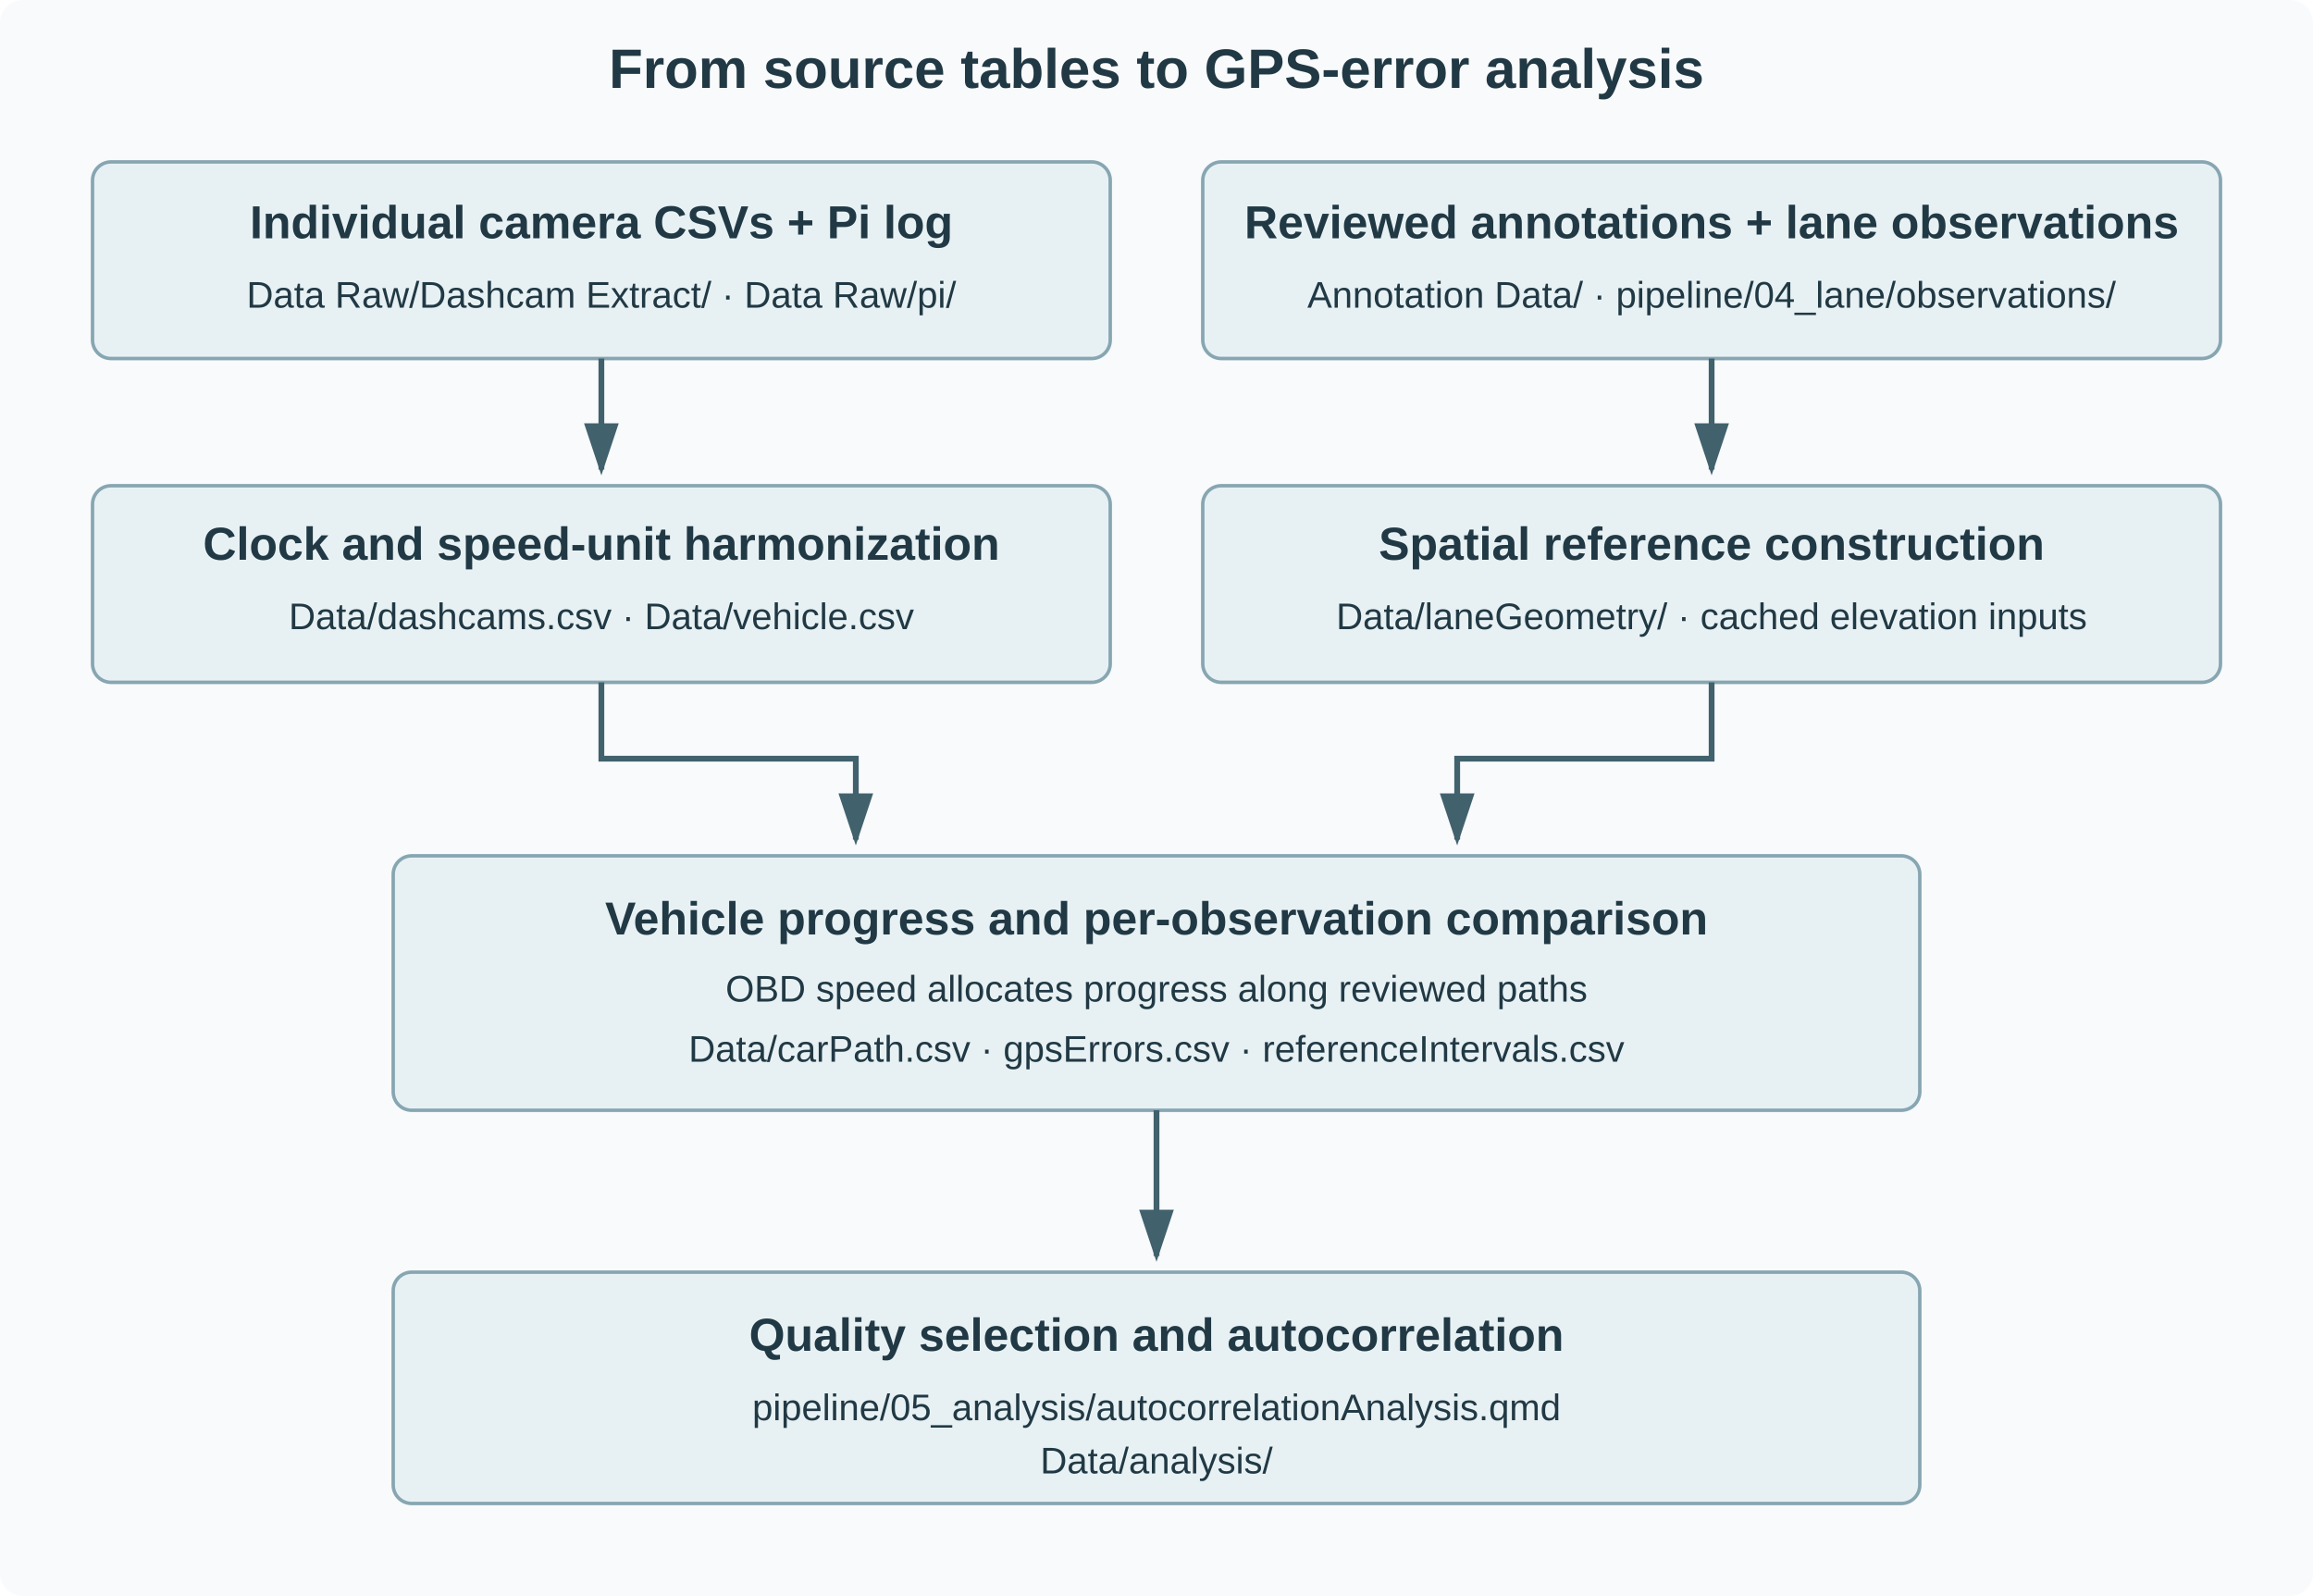
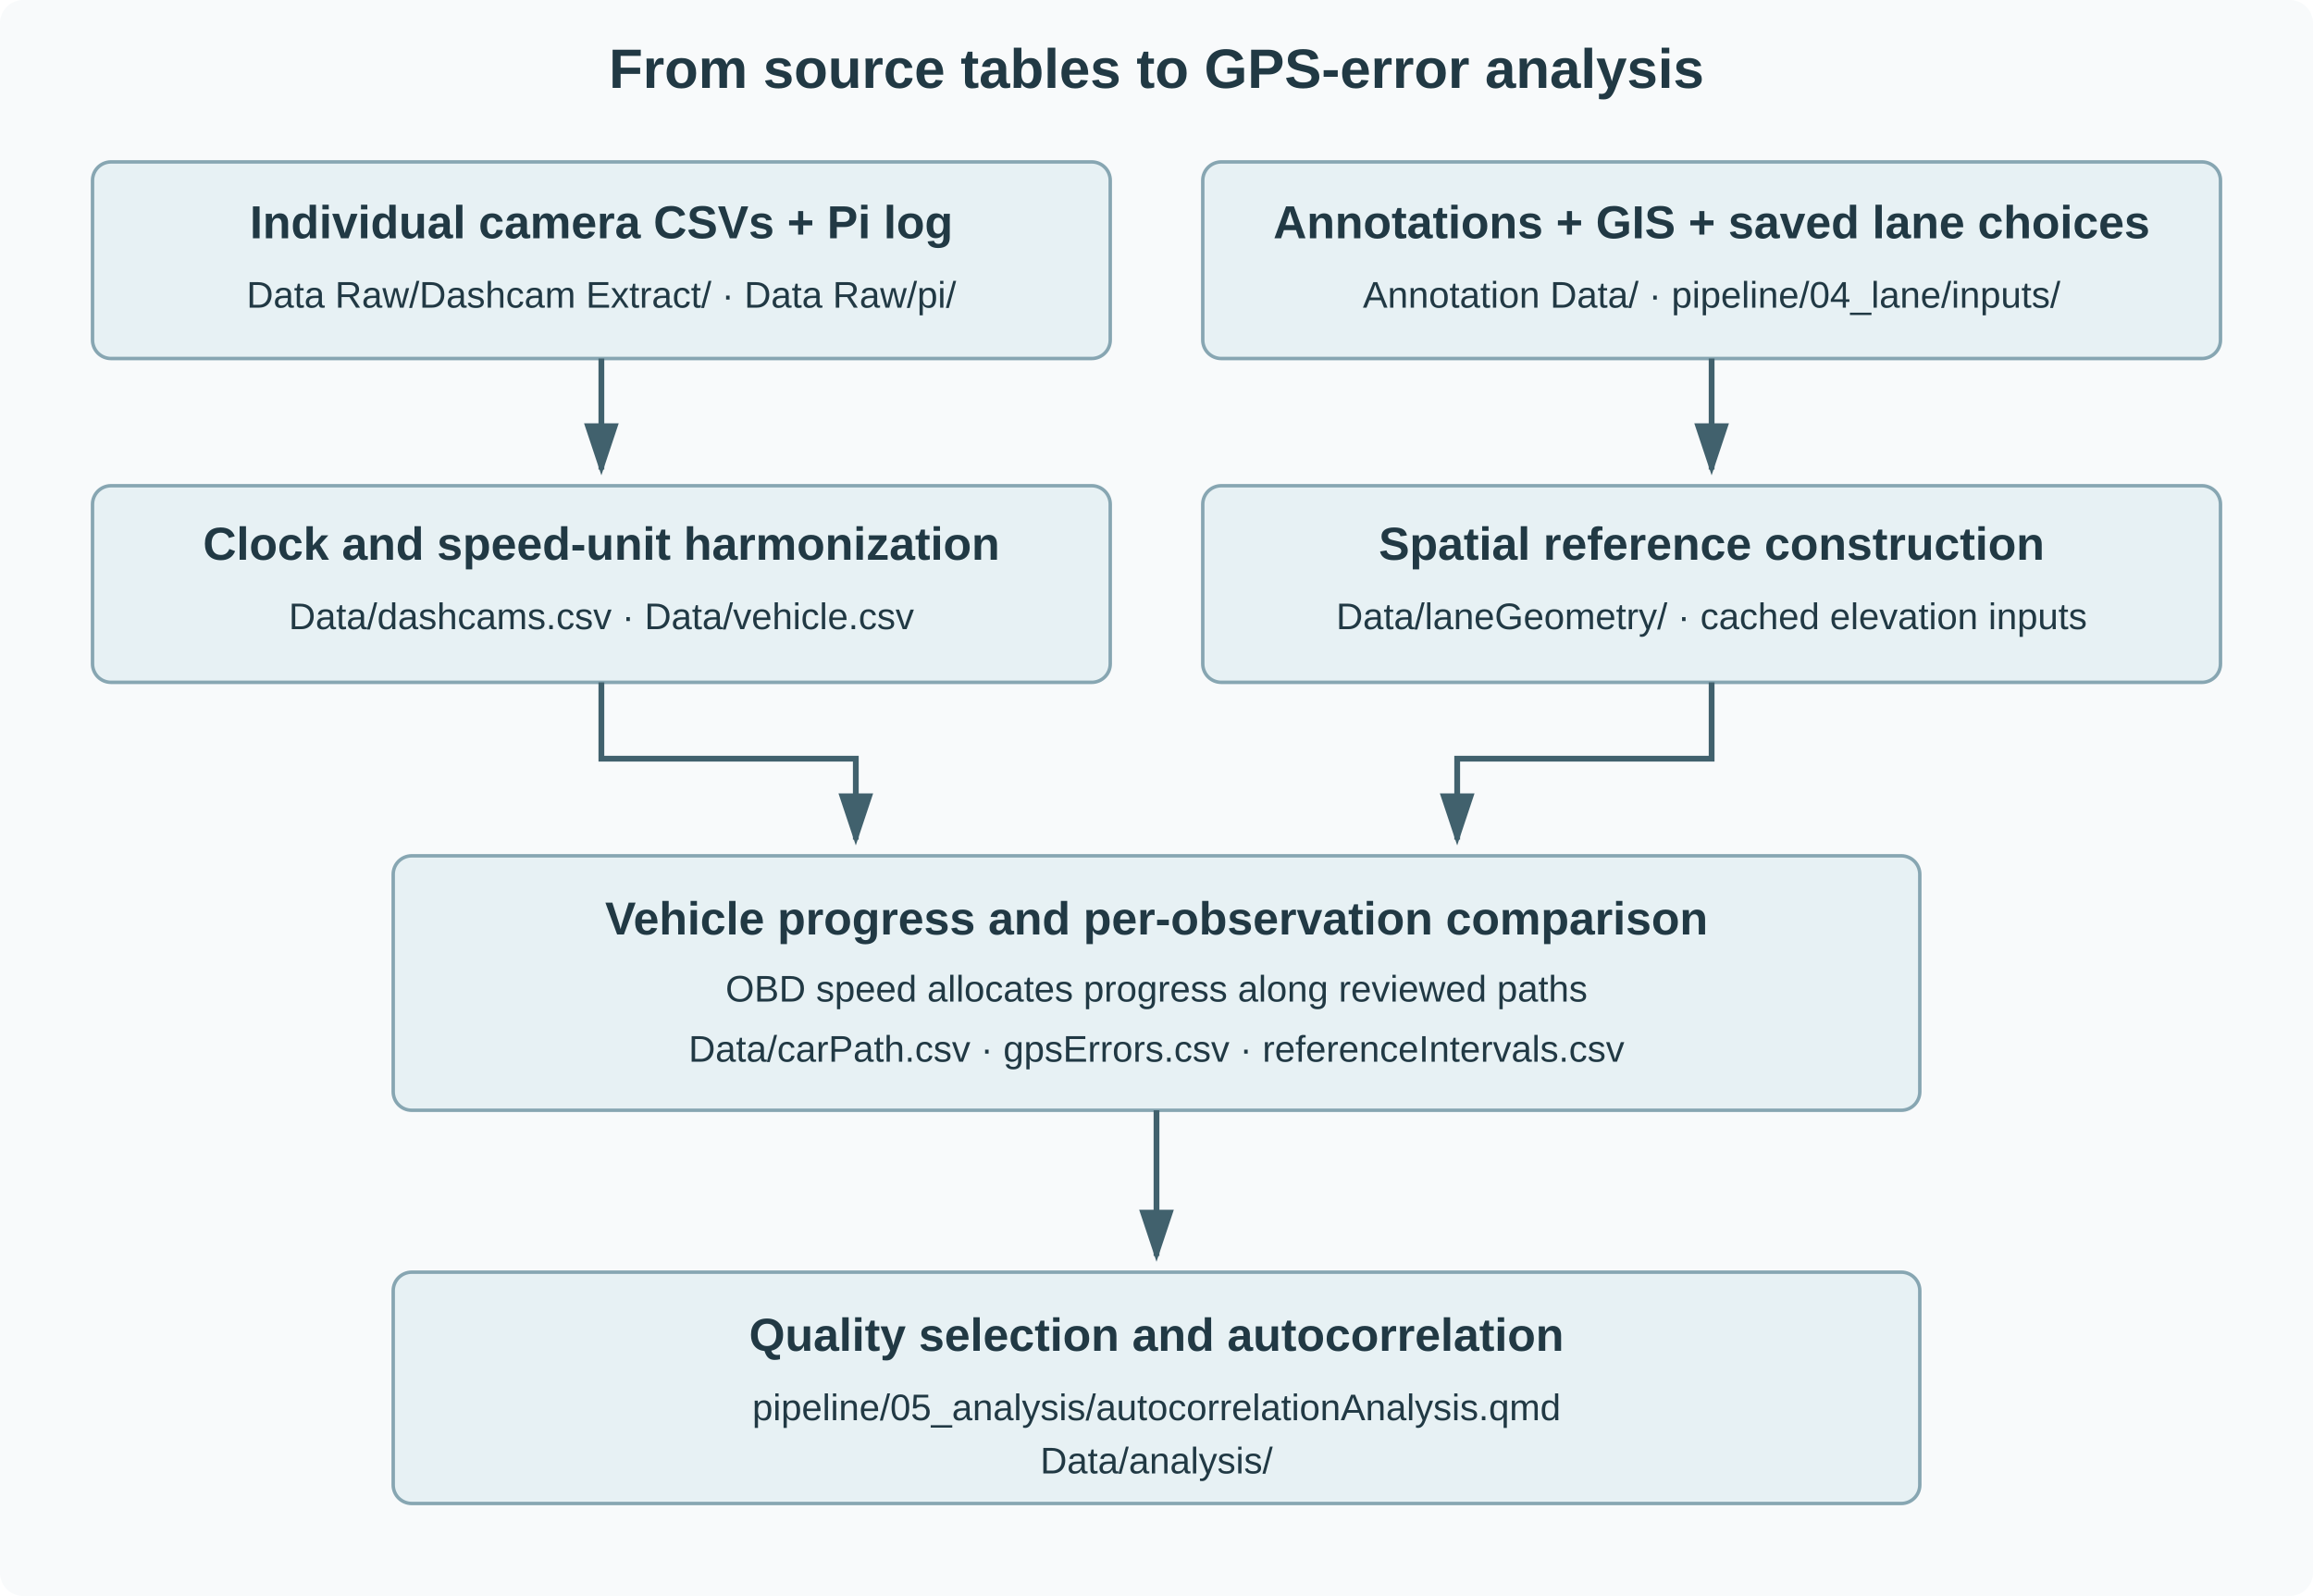
<svg xmlns="http://www.w3.org/2000/svg" width="1000" height="690" viewBox="0 0 1000 690" role="img" aria-labelledby="title desc">
  <defs>
    <marker id="arrow" markerWidth="10" markerHeight="10" refX="8" refY="3" orient="auto">
      <path d="M0,0 L0,6 L9,3 z" fill="#41616d" />
    </marker>
  </defs>
  <rect width="1000" height="690" fill="#f8fafb" rx="10" />
  <g font-family="Arial, sans-serif" fill="#213944" text-anchor="middle">
    <text x="500" y="38" font-size="24" font-weight="bold">From source tables to GPS-error analysis</text>
    <g fill="#e7f1f4" stroke="#87a6b2" stroke-width="1.5">
      <rect x="40" y="70" width="440" height="85" rx="8" />
      <rect x="520" y="70" width="440" height="85" rx="8" />
      <rect x="40" y="210" width="440" height="85" rx="8" />
      <rect x="520" y="210" width="440" height="85" rx="8" />
      <rect x="170" y="370" width="660" height="110" rx="8" />
      <rect x="170" y="550" width="660" height="100" rx="8" />
    </g>
    <g font-size="20" font-weight="bold">
      <text x="260" y="103">Individual camera CSVs + Pi log</text>
-       <text x="740" y="103">Reviewed annotations + lane observations</text>
+       <text x="740" y="103">Annotations + GIS + saved lane choices</text>
      <text x="260" y="242">Clock and speed-unit harmonization</text>
      <text x="740" y="242">Spatial reference construction</text>
      <text x="500" y="404">Vehicle progress and per-observation comparison</text>
      <text x="500" y="584">Quality selection and autocorrelation</text>
    </g>
    <g font-size="16">
      <text x="260" y="133">Data Raw/Dashcam Extract/ · Data Raw/pi/</text>
-       <text x="740" y="133">Annotation Data/ · pipeline/04_lane/observations/</text>
+       <text x="740" y="133">Annotation Data/ · pipeline/04_lane/inputs/</text>
      <text x="260" y="272">Data/dashcams.csv · Data/vehicle.csv</text>
      <text x="740" y="272">Data/laneGeometry/ · cached elevation inputs</text>
      <text x="500" y="433">OBD speed allocates progress along reviewed paths</text>
      <text x="500" y="459">Data/carPath.csv · gpsErrors.csv · referenceIntervals.csv</text>
      <text x="500" y="614">pipeline/05_analysis/autocorrelationAnalysis.qmd</text>
      <text x="500" y="637">Data/analysis/</text>
    </g>
  </g>
  <g stroke="#41616d" stroke-width="2.5" fill="none" marker-end="url(#arrow)">
    <path d="M260 155V203" />
    <path d="M740 155V203" />
    <path d="M260 295V328H370V363" />
    <path d="M740 295V328H630V363" />
    <path d="M500 480V543" />
  </g>
</svg>
